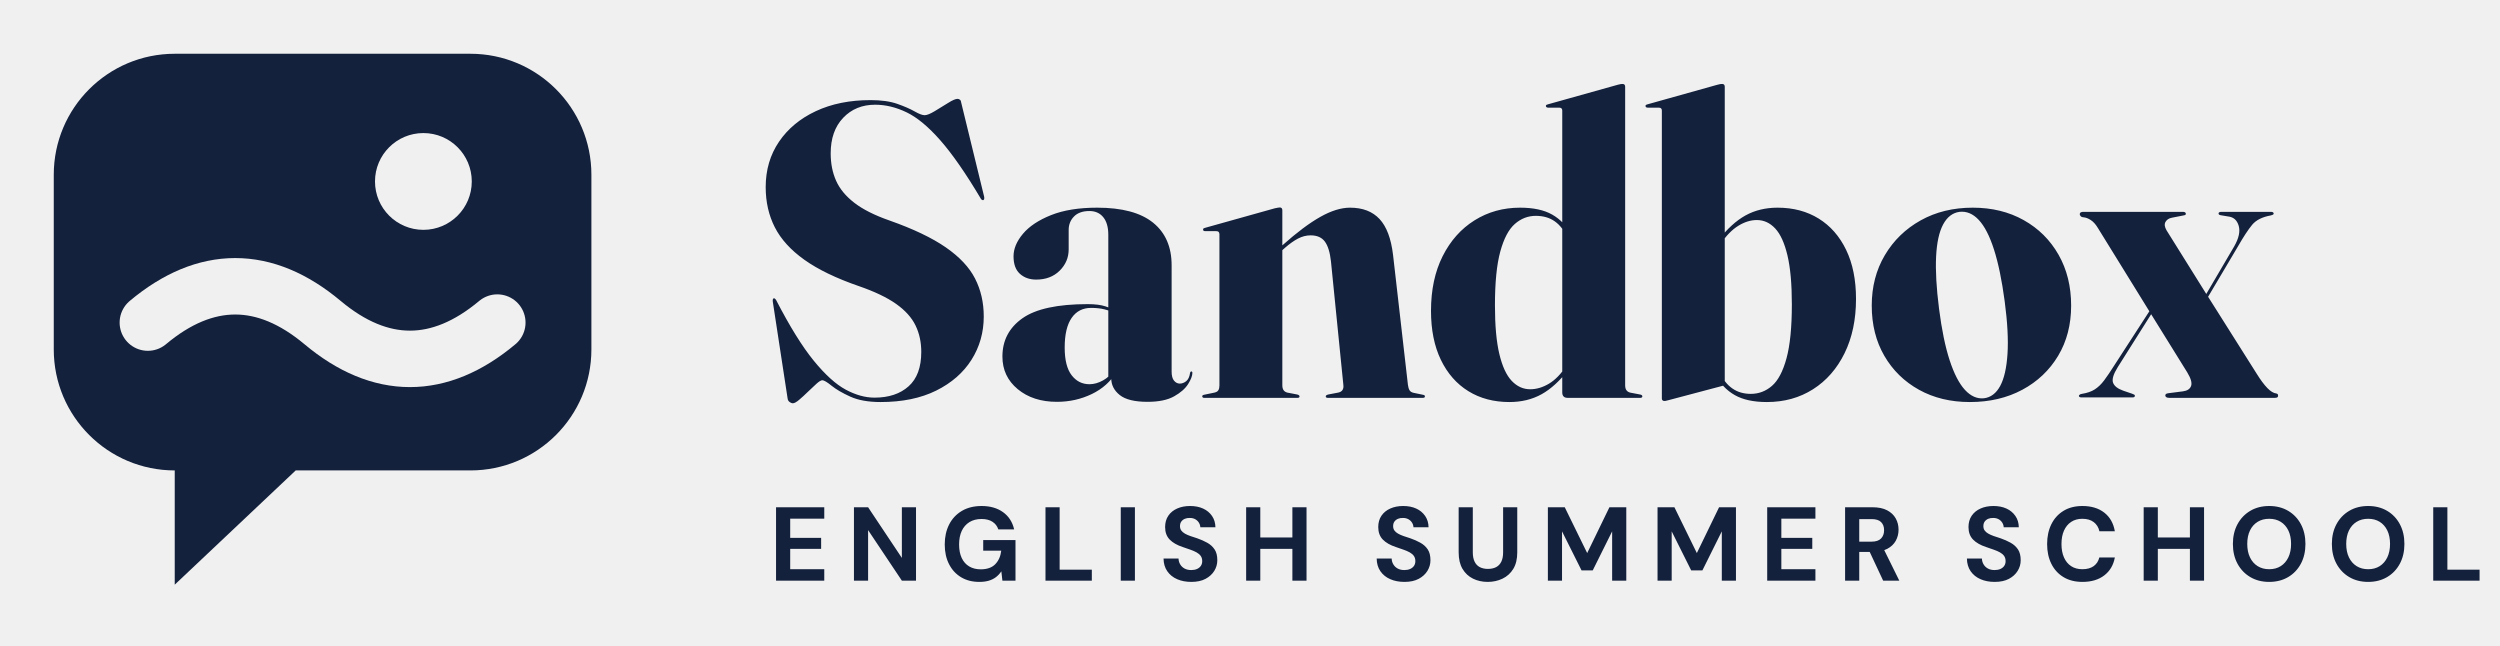
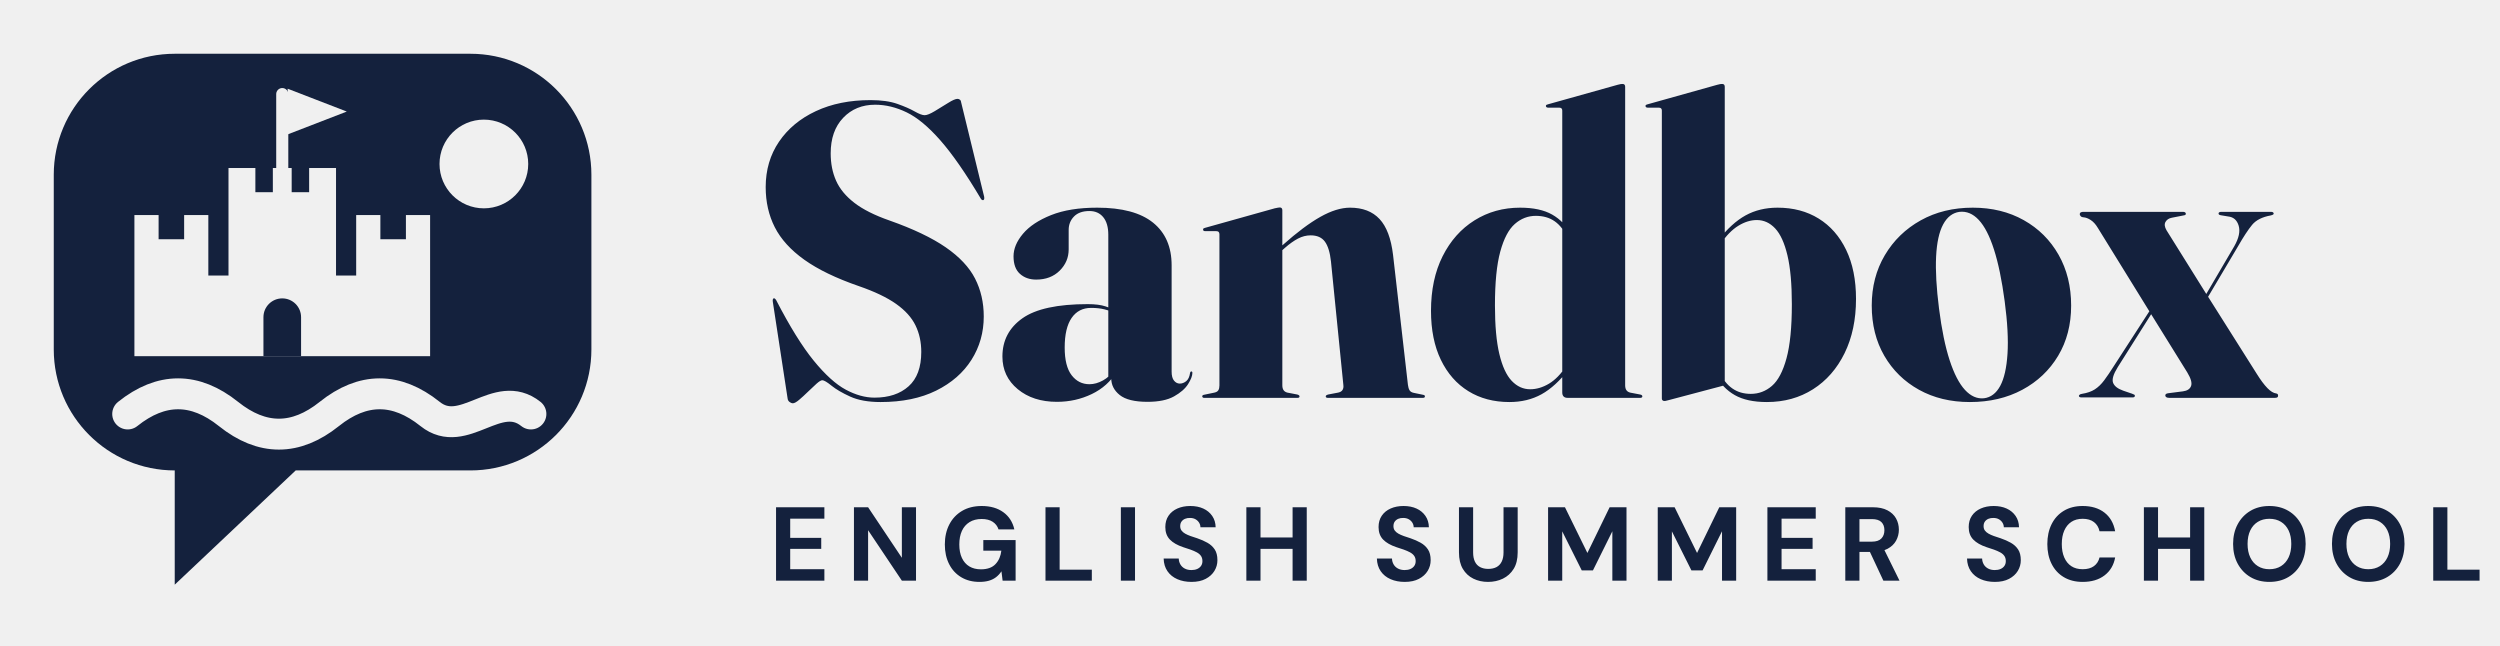
<svg xmlns="http://www.w3.org/2000/svg" viewBox="0 0 465 120" width="465" height="120">
  <mask id="mh">
    <g transform="translate(0 0) scale(2.5)">
      <path d="M13 4h22a9 9 0 0 1 9 9v13a9 9 0 0 1-9 9H22l-9 8.5V35a9 9 0 0 1-9-9V13a9 9 0 0 1 9-9z" fill="#fff" />
-       <path d="M11 24c4.3-3.6 8.7-3.6 13 0s8.7 3.6 13 0" fill="none" stroke="#000" stroke-width="4.2" stroke-linecap="round" />
-       <circle cx="31.5" cy="13.5" r="3.6" fill="#000" />
+       <path d="M10 26.5V16h1.8v1.8h1.9V16h1.8v10.5zM26.5 26.5V16h1.8v1.8h1.9V16h1.8v10.5zM15 26.5v-6h12v6zM17 26.5v-14h2v1.8h1.3v-1.8h1.4v1.8h1.3v-1.8h2v14z" fill="#000" />
+       <path d="M21 12.5V7" fill="none" stroke="#000" stroke-width=".9" stroke-linecap="round" />
+       <path d="M21.4 6.6l4.4 1.7-4.4 1.7z" fill="#000" />
+       <circle cx="36" cy="12.2" r="3.3" fill="#000" />
+       <path d="M9.5 30.8c2.5-2 5-2 7.5 0s5 2 7.5 0 5-2 7.5 0 5-2 7.5 0" fill="none" stroke="#000" stroke-width="2.3" stroke-linecap="round" />
+       <path d="M19.6 26.5v-2.9a1.4 1.4 0 0 1 2.8 0v2.9z" fill="#fff" />
    </g>
  </mask>
  <rect x="0" y="0" width="120.0" height="120.0" fill="#14213d" mask="url(#mh)" />
  <path d="M163.79 74.78Q160.358 74.78 158.135 73.766Q155.912 72.752 154.664 71.738Q153.416 70.724 152.948 70.724Q152.597 70.724 151.875 71.368Q151.154 72.011 150.276 72.869Q149.399 73.727 148.638 74.37Q147.878 75.014 147.449 75.014Q147.215 75.014 146.903 74.799Q146.591 74.585 146.513 74.234L143.744 56.138Q143.705 55.865 143.744 55.709Q143.783 55.553 143.861 55.514Q143.978 55.436 144.115 55.534Q144.251 55.631 144.368 55.826Q148.151 63.158 151.349 67.078Q154.547 70.997 157.316 72.479Q160.085 73.961 162.659 73.961Q166.637 73.961 168.996 71.855Q171.356 69.749 171.356 65.459Q171.356 62.729 170.284 60.526Q169.211 58.322 166.676 56.528Q164.141 54.734 159.734 53.213Q153.416 51.029 149.613 48.319Q145.811 45.608 144.115 42.273Q142.418 38.939 142.418 34.805Q142.418 30.008 144.894 26.362Q147.371 22.715 151.759 20.668Q156.146 18.62 161.918 18.62Q164.921 18.62 166.91 19.322Q168.899 20.024 170.127 20.726Q171.356 21.428 171.98 21.428Q172.604 21.428 173.871 20.668Q175.139 19.907 176.348 19.147Q177.557 18.386 178.103 18.386Q178.298 18.386 178.512 18.523Q178.727 18.659 178.766 19.01L183.056 36.599Q183.095 36.911 183.056 37.028Q183.017 37.145 182.9 37.223Q182.822 37.262 182.666 37.184Q182.51 37.106 182.432 36.95Q178.259 29.93 174.925 26.128Q171.59 22.325 168.645 20.902Q165.701 19.478 162.776 19.478Q159.149 19.478 156.829 21.916Q154.508 24.353 154.508 28.526Q154.508 31.373 155.522 33.635Q156.536 35.897 158.915 37.73Q161.294 39.563 165.428 41.006Q172.058 43.346 175.899 45.998Q179.741 48.65 181.359 51.809Q182.978 54.968 182.978 58.868Q182.978 63.314 180.697 66.921Q178.415 70.529 174.125 72.654Q169.835 74.78 163.79 74.78ZM206.69 70.373V69.944L206.144 70.451V43.658Q206.144 41.552 205.208 40.401Q204.272 39.251 202.634 39.251Q200.762 39.251 199.767 40.265Q198.773 41.279 198.773 42.761V46.388Q198.773 48.689 197.096 50.347Q195.419 52.004 192.728 52.004Q190.895 52.004 189.705 50.931Q188.516 49.859 188.516 47.675Q188.516 45.569 190.271 43.483Q192.026 41.396 195.497 40.011Q198.968 38.627 204.077 38.627Q211.019 38.627 214.471 41.416Q217.922 44.204 217.922 49.352V69.125Q217.922 70.256 218.37 70.802Q218.819 71.348 219.443 71.348Q220.067 71.348 220.632 70.899Q221.198 70.451 221.354 69.359Q221.393 69.203 221.452 69.144Q221.51 69.086 221.549 69.086Q221.666 69.086 221.724 69.144Q221.783 69.203 221.783 69.359Q221.783 70.178 220.983 71.445Q220.184 72.713 218.37 73.727Q216.557 74.741 213.437 74.741Q209.849 74.741 208.269 73.474Q206.69 72.206 206.69 70.373ZM186.449 66.317Q186.449 61.832 190.173 59.2Q193.898 56.567 202.322 56.567Q204.389 56.567 205.656 56.996Q206.924 57.425 208.016 58.088L207.665 58.4Q206.534 57.815 205.442 57.542Q204.35 57.269 202.946 57.269Q200.606 57.269 199.319 59.141Q198.032 61.013 198.032 64.64Q198.032 68.111 199.319 69.788Q200.606 71.465 202.634 71.465Q203.882 71.465 205.149 70.763Q206.417 70.061 207.197 68.852L207.704 69.125Q206.066 71.855 203.063 73.298Q200.06 74.741 196.589 74.741Q192.143 74.741 189.296 72.382Q186.449 70.022 186.449 66.317ZM238.514 39.095V71.66Q238.514 72.245 238.748 72.577Q238.982 72.908 239.45 73.025L241.283 73.376Q241.712 73.493 241.712 73.727Q241.712 74.0 241.361 74.0H223.928Q223.811 74.0 223.714 73.922Q223.616 73.844 223.616 73.727Q223.616 73.61 223.694 73.532Q223.772 73.454 224.006 73.415L225.878 73.025Q226.424 72.908 226.619 72.577Q226.814 72.245 226.814 71.699V43.58Q226.814 43.307 226.678 43.151Q226.541 42.995 226.229 42.995H224.201Q223.967 42.995 223.869 42.917Q223.772 42.839 223.772 42.683Q223.772 42.527 223.889 42.468Q224.006 42.41 224.162 42.371L237.11 38.744Q237.539 38.666 237.695 38.627Q237.851 38.588 238.046 38.588Q238.28 38.588 238.397 38.724Q238.514 38.861 238.514 39.095ZM237.578 47.363 237.11 46.856 238.592 45.569Q242.531 42.059 245.573 40.343Q248.615 38.627 251.111 38.627Q254.621 38.627 256.591 40.733Q258.56 42.839 259.106 47.402L261.875 71.582Q261.953 72.206 262.168 72.577Q262.382 72.947 262.928 73.064L264.605 73.415Q264.878 73.454 264.956 73.532Q265.034 73.61 265.034 73.727Q265.034 73.844 264.956 73.922Q264.878 74.0 264.683 74.0H246.977Q246.587 74.0 246.587 73.727Q246.587 73.493 247.055 73.376L248.888 73.025Q249.473 72.908 249.707 72.537Q249.941 72.167 249.863 71.582L247.562 48.65Q247.289 46.115 246.431 44.945Q245.573 43.775 243.779 43.775Q242.57 43.775 241.419 44.38Q240.269 44.984 238.982 46.115ZM290.579 69.827V69.632V20.57Q290.579 20.297 290.442 20.16Q290.306 20.024 289.994 20.024H287.966Q287.732 20.024 287.635 19.927Q287.537 19.829 287.537 19.712Q287.537 19.556 287.654 19.497Q287.771 19.439 287.927 19.4L300.875 15.773Q301.304 15.656 301.46 15.636Q301.616 15.617 301.811 15.617Q302.045 15.617 302.162 15.753Q302.279 15.89 302.279 16.124V71.66Q302.279 72.245 302.513 72.577Q302.747 72.908 303.215 73.025L305.048 73.376Q305.282 73.415 305.38 73.513Q305.477 73.61 305.477 73.727Q305.477 73.844 305.38 73.922Q305.282 74.0 305.126 74.0H291.554Q291.086 74.0 290.832 73.746Q290.579 73.493 290.579 72.986ZM266.165 57.815Q266.165 51.965 268.33 47.656Q270.494 43.346 274.258 40.987Q278.021 38.627 282.74 38.627Q286.445 38.627 288.707 39.914Q290.969 41.201 292.334 43.697L291.476 44.126Q290.618 42.176 289.175 41.162Q287.732 40.148 285.665 40.148Q283.481 40.148 281.765 41.65Q280.049 43.151 279.055 46.778Q278.06 50.405 278.06 56.801Q278.06 62.417 278.879 65.849Q279.698 69.281 281.18 70.841Q282.662 72.401 284.612 72.401Q286.367 72.401 288.103 71.368Q289.838 70.334 291.32 68.072L291.827 68.657Q289.331 71.894 286.718 73.337Q284.105 74.78 280.751 74.78Q276.383 74.78 273.107 72.752Q269.831 70.724 267.998 66.922Q266.165 63.119 266.165 57.815ZM320.804 16.124V71.66L310.352 74.429Q310.157 74.468 309.962 74.526Q309.767 74.585 309.572 74.585Q309.377 74.585 309.24 74.468Q309.104 74.351 309.104 74.156V20.57Q309.104 20.297 308.967 20.16Q308.831 20.024 308.519 20.024H306.491Q306.257 20.024 306.159 19.927Q306.062 19.829 306.062 19.712Q306.062 19.556 306.179 19.497Q306.296 19.439 306.452 19.4L319.4 15.773Q319.829 15.656 319.985 15.636Q320.141 15.617 320.336 15.617Q320.57 15.617 320.687 15.753Q320.804 15.89 320.804 16.124ZM320.063 45.335 319.556 44.75Q322.052 41.513 324.665 40.07Q327.278 38.627 330.632 38.627Q335.0 38.627 338.276 40.655Q341.552 42.683 343.385 46.486Q345.218 50.288 345.218 55.592Q345.218 61.364 343.092 65.693Q340.967 70.022 337.223 72.401Q333.479 74.78 328.643 74.78Q324.938 74.78 322.676 73.493Q320.414 72.206 319.049 69.71L319.907 69.32Q320.765 71.231 322.208 72.245Q323.651 73.259 325.64 73.259Q327.863 73.259 329.579 71.777Q331.295 70.295 332.289 66.648Q333.284 63.002 333.284 56.606Q333.284 50.951 332.465 47.499Q331.646 44.048 330.183 42.488Q328.721 40.928 326.771 40.928Q325.055 40.928 323.32 42.001Q321.584 43.073 320.063 45.335ZM366.941 38.627Q372.284 38.627 376.418 40.948Q380.552 43.268 382.892 47.383Q385.232 51.497 385.232 56.84Q385.232 62.144 382.814 66.18Q380.396 70.217 376.145 72.499Q371.894 74.78 366.395 74.78Q361.052 74.78 356.938 72.499Q352.823 70.217 350.483 66.18Q348.143 62.144 348.143 56.84Q348.143 51.575 350.581 47.461Q353.018 43.346 357.25 40.987Q361.481 38.627 366.941 38.627ZM369.008 74.078Q370.919 73.844 372.031 71.796Q373.142 69.749 373.395 65.81Q373.649 61.871 372.869 56.021Q372.089 50.171 370.88 46.407Q369.671 42.644 368.053 40.909Q366.434 39.173 364.445 39.407Q362.534 39.68 361.423 41.747Q360.311 43.814 360.116 47.714Q359.921 51.614 360.662 57.425Q361.403 63.236 362.632 67Q363.86 70.763 365.479 72.518Q367.097 74.273 369.008 74.078ZM400.286 57.113 400.832 57.308 393.89 68.306Q392.681 70.256 393.032 71.192Q393.383 72.128 394.943 72.674L396.542 73.22Q396.815 73.337 396.952 73.395Q397.088 73.454 397.088 73.61Q397.088 73.766 396.971 73.844Q396.854 73.922 396.659 73.922H387.143Q386.948 73.922 386.812 73.844Q386.675 73.766 386.675 73.649Q386.675 73.532 386.812 73.415Q386.948 73.298 387.221 73.259Q388.703 73.025 389.639 72.421Q390.575 71.816 391.375 70.744Q392.174 69.671 393.188 68.072ZM402.977 42.839 410.504 54.89 410.66 55.124 419.747 69.515Q420.839 71.27 421.736 72.186Q422.633 73.103 423.374 73.181Q423.569 73.22 423.647 73.317Q423.725 73.415 423.725 73.61Q423.725 73.805 423.589 73.903Q423.452 74.0 423.14 74.0H403.445Q403.133 74.0 402.938 73.883Q402.743 73.766 402.743 73.532Q402.743 73.415 402.86 73.298Q402.977 73.181 403.289 73.142L406.019 72.791Q407.228 72.635 407.54 71.797Q407.852 70.958 406.838 69.281L400.013 58.283L399.896 58.088L390.185 42.371Q389.6 41.396 388.879 40.928Q388.157 40.46 387.533 40.421Q387.221 40.421 387.026 40.226Q386.831 40.031 386.831 39.836Q386.831 39.602 387.026 39.505Q387.221 39.407 387.416 39.407H406.097Q406.292 39.407 406.429 39.505Q406.565 39.602 406.565 39.758Q406.565 39.875 406.487 39.953Q406.409 40.031 406.136 40.07L403.952 40.499Q403.133 40.655 402.782 41.279Q402.431 41.903 402.977 42.839ZM410.153 56.138 409.763 55.709 415.574 45.803Q416.861 43.541 416.393 41.981Q415.925 40.421 414.443 40.265L413.039 40.031Q412.844 39.992 412.747 39.914Q412.649 39.836 412.649 39.719Q412.649 39.563 412.786 39.485Q412.922 39.407 413.117 39.407H422.477Q422.672 39.407 422.789 39.505Q422.906 39.602 422.906 39.719Q422.906 39.836 422.789 39.914Q422.672 39.992 422.36 40.07Q419.981 40.499 418.889 41.825Q417.797 43.151 416.276 45.803Z" fill="#14213d" />
-   <path d="M144.345 108.0V94.35H153.315V96.475H146.978V100.044H152.731V102.091H146.978V105.874H153.315V108.0ZM158.834 108.0V94.35H161.466L167.745 103.769V94.35H170.378V108.0H167.745L161.466 98.601V108.0ZM182.156 108.234Q180.206 108.234 178.763 107.366Q177.32 106.499 176.52 104.929Q175.721 103.359 175.721 101.272Q175.721 99.166 176.54 97.558Q177.359 95.949 178.899 95.032Q180.44 94.116 182.585 94.116Q184.983 94.116 186.573 95.267Q188.162 96.417 188.63 98.465H185.685Q185.393 97.567 184.603 97.051Q183.813 96.534 182.565 96.534Q181.239 96.534 180.303 97.119Q179.367 97.704 178.88 98.757Q178.392 99.81 178.392 101.272Q178.392 102.755 178.88 103.788Q179.367 104.822 180.274 105.358Q181.181 105.894 182.409 105.894Q184.203 105.894 185.13 104.929Q186.056 103.963 186.231 102.423H182.877V100.454H188.883V108.0H186.446L186.251 106.264Q185.822 106.908 185.247 107.347Q184.671 107.785 183.911 108.01Q183.15 108.234 182.156 108.234ZM194.46 108.0V94.35H197.093V105.953H203.079V108.0ZM208.461 108.0V94.35H211.094V108.0ZM221.585 108.234Q220.103 108.234 218.943 107.727Q217.782 107.22 217.11 106.245Q216.437 105.27 216.417 103.886H219.206Q219.225 104.49 219.518 104.977Q219.81 105.465 220.327 105.748Q220.844 106.031 221.565 106.031Q222.189 106.031 222.648 105.826Q223.106 105.621 223.359 105.25Q223.613 104.88 223.613 104.373Q223.613 103.788 223.33 103.398Q223.047 103.008 222.55 102.735Q222.053 102.462 221.4 102.238Q220.746 102.013 220.025 101.76Q218.406 101.234 217.558 100.356Q216.71 99.478 216.71 98.035Q216.71 96.807 217.305 95.929Q217.899 95.052 218.952 94.584Q220.005 94.116 221.351 94.116Q222.736 94.116 223.779 94.594Q224.822 95.072 225.436 95.969Q226.05 96.865 226.07 98.075H223.262Q223.242 97.626 222.999 97.226Q222.755 96.826 222.326 96.583Q221.897 96.339 221.312 96.339Q220.805 96.32 220.386 96.495Q219.966 96.671 219.723 97.012Q219.479 97.353 219.479 97.86Q219.479 98.347 219.723 98.679Q219.966 99.011 220.395 99.254Q220.825 99.498 221.409 99.703Q221.994 99.907 222.677 100.122Q223.691 100.473 224.549 100.951Q225.407 101.428 225.914 102.189Q226.421 102.95 226.421 104.198Q226.421 105.27 225.856 106.186Q225.29 107.103 224.227 107.668Q223.165 108.234 221.585 108.234ZM240.383 108.0V94.35H243.015V108.0ZM231.783 108.0V94.35H234.416V108.0ZM234.045 102.091V99.966H240.831V102.091ZM261.228 108.234Q259.746 108.234 258.586 107.727Q257.426 107.22 256.753 106.245Q256.08 105.27 256.061 103.886H258.849Q258.869 104.49 259.161 104.977Q259.454 105.465 259.971 105.748Q260.487 106.031 261.209 106.031Q261.833 106.031 262.291 105.826Q262.749 105.621 263.003 105.25Q263.256 104.88 263.256 104.373Q263.256 103.788 262.974 103.398Q262.691 103.008 262.194 102.735Q261.696 102.462 261.043 102.238Q260.39 102.013 259.668 101.76Q258.05 101.234 257.202 100.356Q256.353 99.478 256.353 98.035Q256.353 96.807 256.948 95.929Q257.543 95.052 258.596 94.584Q259.649 94.116 260.994 94.116Q262.379 94.116 263.422 94.594Q264.465 95.072 265.08 95.969Q265.694 96.865 265.713 98.075H262.905Q262.886 97.626 262.642 97.226Q262.398 96.826 261.969 96.583Q261.541 96.339 260.955 96.339Q260.448 96.32 260.029 96.495Q259.61 96.671 259.366 97.012Q259.123 97.353 259.123 97.86Q259.123 98.347 259.366 98.679Q259.61 99.011 260.039 99.254Q260.468 99.498 261.053 99.703Q261.638 99.907 262.32 100.122Q263.334 100.473 264.192 100.951Q265.05 101.428 265.558 102.189Q266.064 102.95 266.064 104.198Q266.064 105.27 265.499 106.186Q264.933 107.103 263.871 107.668Q262.808 108.234 261.228 108.234ZM276.712 108.234Q275.21 108.234 273.981 107.63Q272.753 107.025 272.031 105.816Q271.31 104.607 271.31 102.735V94.35H273.942V102.755Q273.942 103.769 274.274 104.461Q274.606 105.153 275.239 105.484Q275.873 105.816 276.75 105.816Q277.647 105.816 278.281 105.484Q278.915 105.153 279.247 104.461Q279.578 103.769 279.578 102.755V94.35H282.211V102.735Q282.211 104.607 281.47 105.816Q280.728 107.025 279.471 107.63Q278.213 108.234 276.712 108.234ZM287.905 108.0V94.35H291.044L295.217 102.871L299.351 94.35H302.49V108.0H299.858V98.835L296.251 106.089H294.164L290.537 98.835V108.0ZM308.302 108.0V94.35H311.441L315.614 102.871L319.748 94.35H322.888V108.0H320.255V98.835L316.648 106.089H314.561L310.934 98.835V108.0ZM328.699 108.0V94.35H337.668V96.475H331.331V100.044H337.084V102.091H331.331V105.874H337.668V108.0ZM343.187 108.0V94.35H348.276Q349.934 94.35 351.006 94.915Q352.079 95.481 352.606 96.427Q353.132 97.373 353.132 98.523Q353.132 99.615 352.625 100.561Q352.118 101.507 351.036 102.082Q349.954 102.657 348.257 102.657H345.82V108.0ZM350.265 108.0 347.457 101.994H350.305L353.269 108.0ZM345.82 100.746H348.12Q349.31 100.746 349.875 100.161Q350.441 99.576 350.441 98.62Q350.441 97.665 349.885 97.109Q349.329 96.553 348.12 96.553H345.82ZM371.014 108.234Q369.531 108.234 368.371 107.727Q367.211 107.22 366.538 106.245Q365.865 105.27 365.846 103.886H368.635Q368.654 104.49 368.947 104.977Q369.239 105.465 369.756 105.748Q370.272 106.031 370.994 106.031Q371.618 106.031 372.076 105.826Q372.534 105.621 372.788 105.25Q373.041 104.88 373.041 104.373Q373.041 103.788 372.759 103.398Q372.476 103.008 371.979 102.735Q371.481 102.462 370.828 102.238Q370.175 102.013 369.454 101.76Q367.835 101.234 366.987 100.356Q366.139 99.478 366.139 98.035Q366.139 96.807 366.733 95.929Q367.328 95.052 368.381 94.584Q369.434 94.116 370.779 94.116Q372.164 94.116 373.207 94.594Q374.25 95.072 374.865 95.969Q375.479 96.865 375.498 98.075H372.69Q372.671 97.626 372.427 97.226Q372.183 96.826 371.755 96.583Q371.326 96.339 370.74 96.339Q370.233 96.32 369.814 96.495Q369.395 96.671 369.151 97.012Q368.908 97.353 368.908 97.86Q368.908 98.347 369.151 98.679Q369.395 99.011 369.824 99.254Q370.253 99.498 370.838 99.703Q371.423 99.907 372.106 100.122Q373.12 100.473 373.978 100.951Q374.836 101.428 375.343 102.189Q375.85 102.95 375.85 104.198Q375.85 105.27 375.284 106.186Q374.719 107.103 373.656 107.668Q372.593 108.234 371.014 108.234ZM387.335 108.234Q385.288 108.234 383.815 107.347Q382.343 106.46 381.553 104.87Q380.764 103.281 380.764 101.195Q380.764 99.108 381.553 97.509Q382.343 95.91 383.815 95.013Q385.288 94.116 387.335 94.116Q389.812 94.116 391.391 95.345Q392.971 96.573 393.361 98.816H390.494Q390.241 97.724 389.431 97.109Q388.622 96.495 387.316 96.495Q386.107 96.495 385.239 97.07Q384.371 97.645 383.903 98.689Q383.435 99.732 383.435 101.195Q383.435 102.638 383.903 103.691Q384.371 104.743 385.239 105.309Q386.107 105.874 387.316 105.874Q388.622 105.874 389.422 105.299Q390.221 104.724 390.475 103.691H393.361Q392.971 105.816 391.391 107.025Q389.812 108.234 387.335 108.234ZM407.323 108.0V94.35H409.955V108.0ZM398.723 108.0V94.35H401.356V108.0ZM400.985 102.091V99.966H407.771V102.091ZM422.065 108.234Q420.076 108.234 418.555 107.337Q417.034 106.44 416.176 104.851Q415.318 103.261 415.318 101.175Q415.318 99.088 416.176 97.499Q417.034 95.91 418.555 95.013Q420.076 94.116 422.065 94.116Q424.073 94.116 425.594 95.013Q427.115 95.91 427.963 97.499Q428.812 99.088 428.812 101.175Q428.812 103.261 427.963 104.851Q427.115 106.44 425.594 107.337Q424.073 108.234 422.065 108.234ZM422.065 105.874Q423.313 105.874 424.219 105.299Q425.126 104.724 425.633 103.671Q426.14 102.618 426.14 101.175Q426.14 99.713 425.633 98.669Q425.126 97.626 424.219 97.061Q423.313 96.495 422.065 96.495Q420.836 96.495 419.92 97.061Q419.003 97.626 418.496 98.669Q417.989 99.713 417.989 101.175Q417.989 102.618 418.496 103.671Q419.003 104.724 419.92 105.299Q420.836 105.874 422.065 105.874ZM440.473 108.234Q438.484 108.234 436.963 107.337Q435.442 106.44 434.584 104.851Q433.726 103.261 433.726 101.175Q433.726 99.088 434.584 97.499Q435.442 95.91 436.963 95.013Q438.484 94.116 440.473 94.116Q442.481 94.116 444.002 95.013Q445.523 95.91 446.371 97.499Q447.22 99.088 447.22 101.175Q447.22 103.261 446.371 104.851Q445.523 106.44 444.002 107.337Q442.481 108.234 440.473 108.234ZM440.473 105.874Q441.721 105.874 442.627 105.299Q443.534 104.724 444.041 103.671Q444.548 102.618 444.548 101.175Q444.548 99.713 444.041 98.669Q443.534 97.626 442.627 97.061Q441.721 96.495 440.473 96.495Q439.244 96.495 438.328 97.061Q437.411 97.626 436.904 98.669Q436.397 99.713 436.397 101.175Q436.397 102.618 436.904 103.671Q437.411 104.724 438.328 105.299Q439.244 105.874 440.473 105.874ZM452.582 108.0V94.35H455.215V105.953H461.201V108.0Z" fill="#14213d" />
+   <path d="M144.345 108.0V94.35H153.335V96.475H146.978V100.044H152.75V102.091H146.978V105.874H153.335V108.0ZM158.834 108.0V94.35H161.466L167.745 103.749V94.35H170.378V108.0H167.745L161.466 98.62V108.0ZM182.175 108.234Q180.245 108.234 178.792 107.366Q177.339 106.499 176.54 104.929Q175.74 103.359 175.74 101.272Q175.74 99.166 176.569 97.558Q177.398 95.949 178.938 95.032Q180.479 94.116 182.604 94.116Q185.022 94.116 186.612 95.267Q188.201 96.417 188.669 98.465H185.724Q185.432 97.567 184.642 97.051Q183.852 96.534 182.585 96.534Q181.259 96.534 180.323 97.119Q179.387 97.704 178.909 98.757Q178.431 99.81 178.431 101.272Q178.431 102.755 178.919 103.788Q179.406 104.822 180.303 105.358Q181.2 105.894 182.448 105.894Q184.242 105.894 185.159 104.929Q186.075 103.963 186.251 102.423H182.897V100.454H188.903V108.0H186.485L186.27 106.264Q185.841 106.908 185.276 107.347Q184.71 107.785 183.95 108.01Q183.189 108.234 182.175 108.234ZM194.46 108.0V94.35H197.093V105.953H203.079V108.0ZM208.481 108.0V94.35H211.113V108.0ZM221.624 108.234Q220.142 108.234 218.982 107.727Q217.821 107.22 217.149 106.245Q216.476 105.27 216.437 103.886H219.245Q219.264 104.49 219.547 104.977Q219.83 105.465 220.356 105.748Q220.883 106.031 221.604 106.031Q222.228 106.031 222.687 105.826Q223.145 105.621 223.398 105.25Q223.652 104.88 223.652 104.373Q223.652 103.788 223.379 103.398Q223.106 103.008 222.599 102.735Q222.092 102.462 221.439 102.228Q220.785 101.994 220.083 101.779Q218.445 101.234 217.597 100.356Q216.749 99.478 216.749 98.035Q216.749 96.807 217.344 95.929Q217.938 95.052 218.991 94.584Q220.044 94.116 221.39 94.116Q222.774 94.116 223.818 94.594Q224.861 95.072 225.475 95.969Q226.089 96.865 226.109 98.075H223.281Q223.281 97.626 223.038 97.226Q222.794 96.826 222.365 96.583Q221.936 96.339 221.351 96.339Q220.844 96.32 220.425 96.495Q220.005 96.671 219.762 97.012Q219.518 97.353 219.518 97.86Q219.518 98.347 219.762 98.679Q220.005 99.011 220.434 99.254Q220.863 99.498 221.439 99.703Q222.014 99.907 222.696 100.122Q223.73 100.473 224.578 100.951Q225.426 101.428 225.933 102.189Q226.44 102.95 226.44 104.198Q226.44 105.27 225.885 106.186Q225.329 107.103 224.256 107.668Q223.184 108.234 221.624 108.234ZM240.422 108.0V94.35H243.054V108.0ZM231.822 108.0V94.35H234.455V108.0ZM234.104 102.091V99.966H240.87V102.091ZM261.287 108.234Q259.805 108.234 258.645 107.727Q257.484 107.22 256.812 106.245Q256.139 105.27 256.1 103.886H258.908Q258.928 104.49 259.21 104.977Q259.493 105.465 260.019 105.748Q260.546 106.031 261.267 106.031Q261.892 106.031 262.35 105.826Q262.808 105.621 263.062 105.25Q263.315 104.88 263.315 104.373Q263.315 103.788 263.042 103.398Q262.769 103.008 262.262 102.735Q261.755 102.462 261.102 102.228Q260.448 101.994 259.746 101.779Q258.108 101.234 257.26 100.356Q256.412 99.478 256.412 98.035Q256.412 96.807 257.007 95.929Q257.601 95.052 258.654 94.584Q259.707 94.116 261.053 94.116Q262.438 94.116 263.481 94.594Q264.524 95.072 265.138 95.969Q265.752 96.865 265.772 98.075H262.945Q262.945 97.626 262.701 97.226Q262.457 96.826 262.028 96.583Q261.599 96.339 261.014 96.339Q260.507 96.32 260.088 96.495Q259.668 96.671 259.425 97.012Q259.181 97.353 259.181 97.86Q259.181 98.347 259.425 98.679Q259.668 99.011 260.097 99.254Q260.526 99.498 261.102 99.703Q261.677 99.907 262.359 100.122Q263.393 100.473 264.241 100.951Q265.089 101.428 265.596 102.189Q266.103 102.95 266.103 104.198Q266.103 105.27 265.548 106.186Q264.992 107.103 263.919 107.668Q262.847 108.234 261.287 108.234ZM276.77 108.234Q275.268 108.234 274.04 107.63Q272.811 107.025 272.09 105.816Q271.368 104.607 271.368 102.735V94.35H274.001V102.755Q274.001 103.769 274.332 104.461Q274.664 105.153 275.308 105.484Q275.951 105.816 276.809 105.816Q277.706 105.816 278.34 105.484Q278.974 105.153 279.315 104.461Q279.656 103.769 279.656 102.755V94.35H282.288V102.735Q282.288 104.607 281.538 105.816Q280.787 107.025 279.539 107.63Q278.291 108.234 276.77 108.234ZM287.943 108.0V94.35H291.083L295.256 102.852L299.39 94.35H302.529V108.0H299.897V98.816L296.289 106.089H294.203L290.576 98.835V108.0ZM308.34 108.0V94.35H311.48L315.653 102.852L319.787 94.35H322.926V108.0H320.294V98.816L316.686 106.089H314.6L310.973 98.835V108.0ZM328.737 108.0V94.35H337.727V96.475H331.37V100.044H337.142V102.091H331.37V105.874H337.727V108.0ZM343.226 108.0V94.35H348.335Q349.973 94.35 351.055 94.915Q352.137 95.481 352.664 96.427Q353.19 97.373 353.19 98.523Q353.19 99.615 352.674 100.561Q352.157 101.507 351.075 102.082Q349.992 102.657 348.296 102.657H345.858V108.0ZM350.304 108.0 347.496 101.994H350.343L353.307 108.0ZM345.858 100.746H348.179Q349.368 100.746 349.934 100.161Q350.499 99.576 350.499 98.62Q350.499 97.665 349.944 97.109Q349.388 96.553 348.159 96.553H345.858ZM371.052 108.234Q369.57 108.234 368.41 107.727Q367.25 107.22 366.577 106.245Q365.904 105.27 365.865 103.886H368.673Q368.693 104.49 368.976 104.977Q369.258 105.465 369.785 105.748Q370.311 106.031 371.033 106.031Q371.657 106.031 372.115 105.826Q372.573 105.621 372.827 105.25Q373.08 104.88 373.08 104.373Q373.08 103.788 372.807 103.398Q372.534 103.008 372.027 102.735Q371.52 102.462 370.867 102.228Q370.214 101.994 369.512 101.779Q367.874 101.234 367.026 100.356Q366.177 99.478 366.177 98.035Q366.177 96.807 366.772 95.929Q367.367 95.052 368.42 94.584Q369.473 94.116 370.818 94.116Q372.203 94.116 373.246 94.594Q374.289 95.072 374.904 95.969Q375.518 96.865 375.537 98.075H372.71Q372.71 97.626 372.466 97.226Q372.222 96.826 371.793 96.583Q371.364 96.339 370.779 96.339Q370.272 96.32 369.853 96.495Q369.434 96.671 369.19 97.012Q368.946 97.353 368.946 97.86Q368.946 98.347 369.19 98.679Q369.434 99.011 369.863 99.254Q370.292 99.498 370.867 99.703Q371.442 99.907 372.125 100.122Q373.158 100.473 374.007 100.951Q374.855 101.428 375.362 102.189Q375.869 102.95 375.869 104.198Q375.869 105.27 375.313 106.186Q374.757 107.103 373.685 107.668Q372.612 108.234 371.052 108.234ZM387.374 108.234Q385.346 108.234 383.864 107.347Q382.382 106.46 381.592 104.87Q380.802 103.281 380.802 101.195Q380.802 99.108 381.592 97.509Q382.382 95.91 383.864 95.013Q385.346 94.116 387.374 94.116Q389.85 94.116 391.43 95.345Q393.009 96.573 393.419 98.816H390.513Q390.279 97.724 389.48 97.109Q388.68 96.495 387.374 96.495Q386.126 96.495 385.268 97.07Q384.41 97.645 383.952 98.689Q383.493 99.732 383.493 101.195Q383.493 102.638 383.952 103.691Q384.41 104.743 385.268 105.309Q386.126 105.874 387.374 105.874Q388.68 105.874 389.47 105.299Q390.26 104.724 390.513 103.691H393.419Q393.029 105.816 391.44 107.025Q389.85 108.234 387.374 108.234ZM407.361 108.0V94.35H409.994V108.0ZM398.762 108.0V94.35H401.394V108.0ZM401.043 102.091V99.966H407.81V102.091ZM422.103 108.234Q420.095 108.234 418.584 107.337Q417.072 106.44 416.214 104.851Q415.356 103.261 415.356 101.175Q415.356 99.088 416.214 97.499Q417.072 95.91 418.584 95.013Q420.095 94.116 422.103 94.116Q424.112 94.116 425.633 95.013Q427.154 95.91 428.002 97.499Q428.851 99.088 428.851 101.175Q428.851 103.261 428.002 104.851Q427.154 106.44 425.633 107.337Q424.112 108.234 422.103 108.234ZM422.103 105.874Q423.351 105.874 424.268 105.299Q425.185 104.724 425.682 103.671Q426.179 102.618 426.179 101.175Q426.179 99.713 425.682 98.669Q425.185 97.626 424.268 97.061Q423.351 96.495 422.103 96.495Q420.875 96.495 419.958 97.061Q419.042 97.626 418.545 98.669Q418.048 99.713 418.048 101.175Q418.048 102.618 418.545 103.671Q419.042 104.724 419.958 105.299Q420.875 105.874 422.103 105.874ZM440.492 108.234Q438.483 108.234 436.972 107.337Q435.461 106.44 434.603 104.851Q433.745 103.261 433.745 101.175Q433.745 99.088 434.603 97.499Q435.461 95.91 436.972 95.013Q438.483 94.116 440.492 94.116Q442.5 94.116 444.022 95.013Q445.543 95.91 446.391 97.499Q447.239 99.088 447.239 101.175Q447.239 103.261 446.391 104.851Q445.543 106.44 444.022 107.337Q442.5 108.234 440.492 108.234ZM440.492 105.874Q441.74 105.874 442.657 105.299Q443.573 104.724 444.07 103.671Q444.567 102.618 444.567 101.175Q444.567 99.713 444.07 98.669Q443.573 97.626 442.657 97.061Q441.74 96.495 440.492 96.495Q439.264 96.495 438.347 97.061Q437.43 97.626 436.933 98.669Q436.436 99.713 436.436 101.175Q436.436 102.618 436.933 103.671Q437.43 104.724 438.347 105.299Q439.264 105.874 440.492 105.874ZM452.582 108.0V94.35H455.215V105.953H461.201V108.0Z" fill="#14213d" />
</svg>
